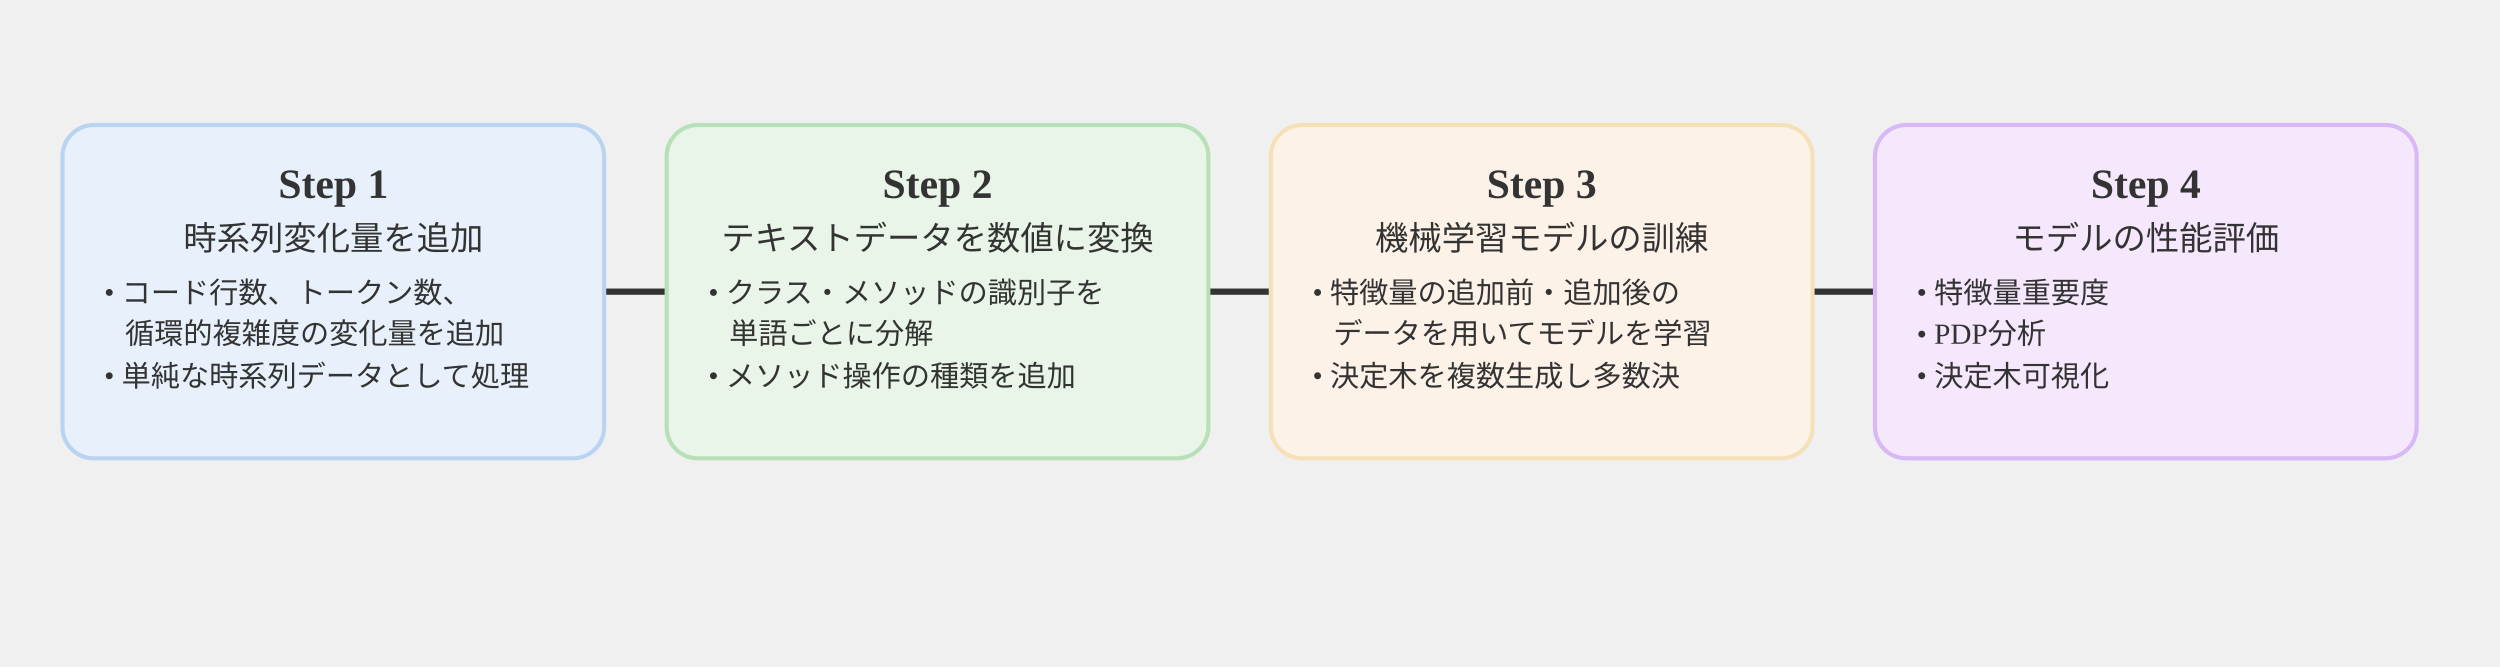
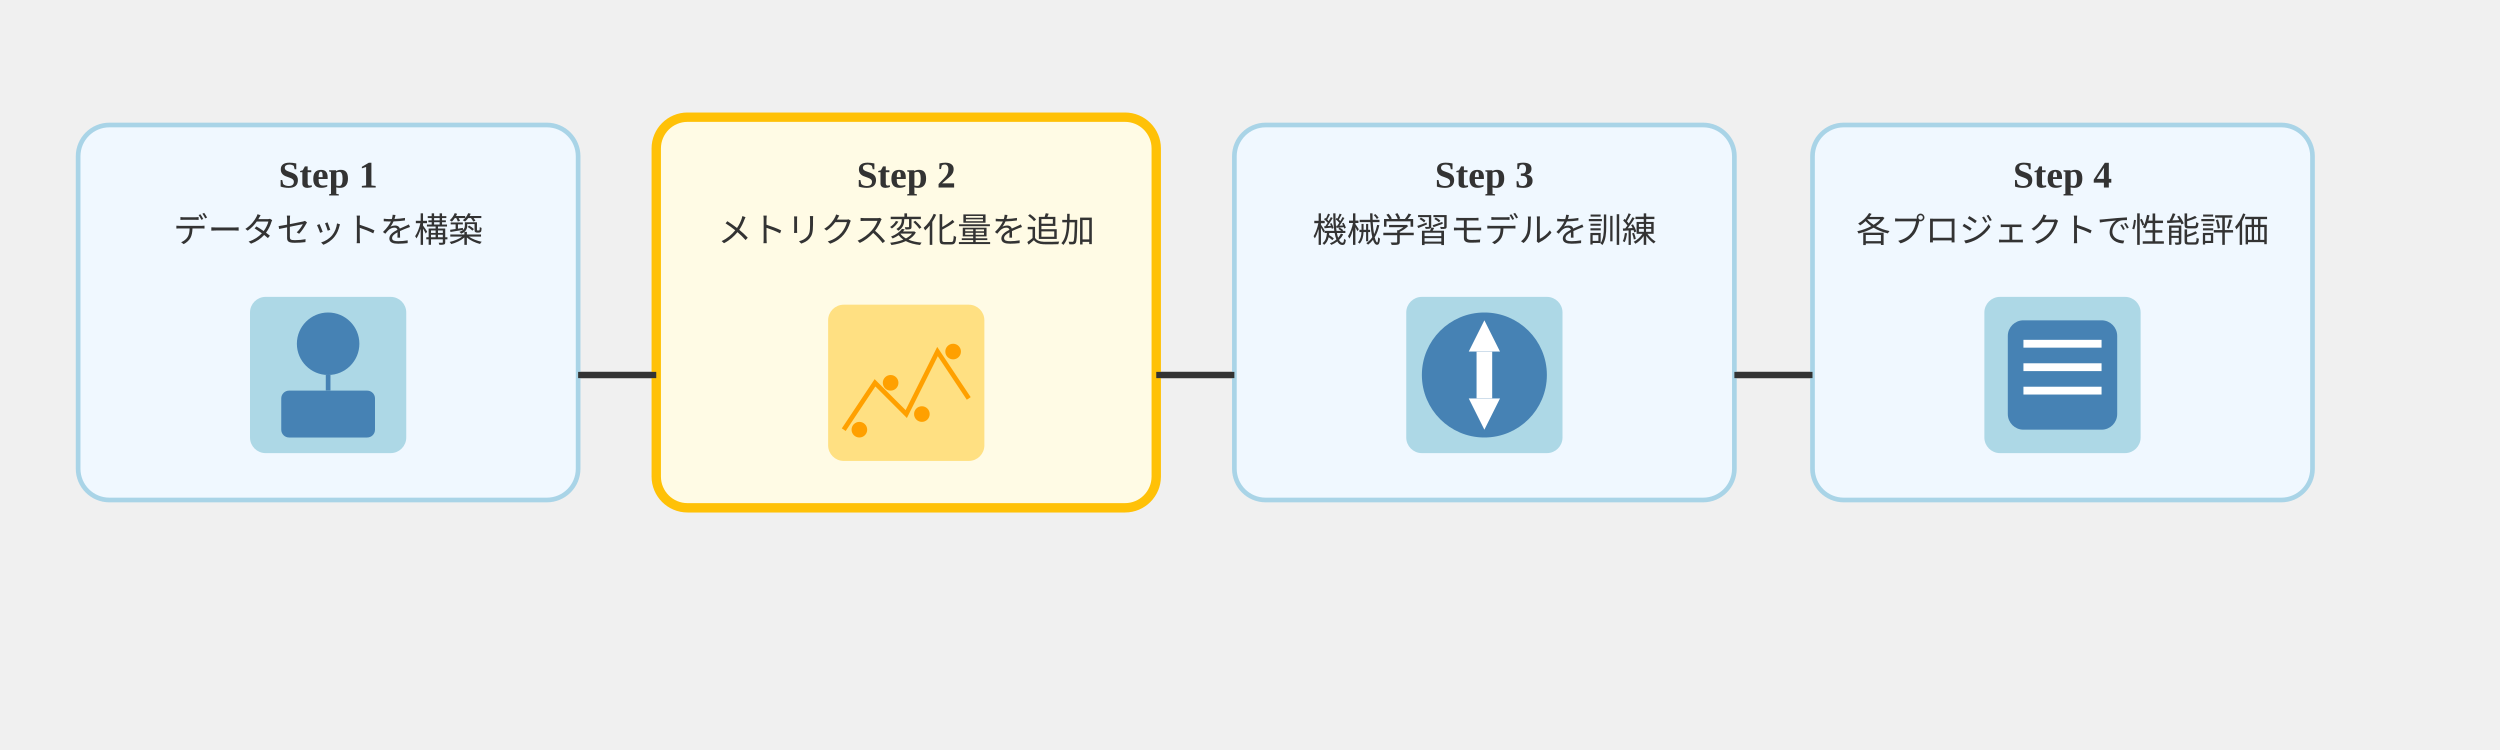
- <svg xmlns="http://www.w3.org/2000/svg" viewBox="0 0 1200 320">
-   <line x1="30" y1="140" x2="1160" y2="140" stroke="#333" stroke-width="3" />
+ <svg xmlns="http://www.w3.org/2000/svg" viewBox="0 0 1600 480">
+   <line x1="50" y1="240" x2="1160" y2="240" stroke="#333" stroke-width="4" />
  <g>
-     <rect x="30" y="60" width="260" height="160" rx="15" fill="#E8F1FB" stroke="#B8D4F0" stroke-width="2" />
-     <text x="160" y="95" text-anchor="middle" font-size="20" font-weight="bold" fill="#333">Step 1</text>
-     <text x="160" y="120" text-anchor="middle" font-size="16" fill="#333">時系列変化量を追加</text>
-     <text x="50" y="145" font-size="14" fill="#333">• コード行数、トークン数、</text>
-     <text x="60" y="165" font-size="14" fill="#333">循環的複雑度の変化量を追加</text>
-     <text x="50" y="185" font-size="14" fill="#333">• 単純な時系列データとして処理</text>
+     <rect x="50" y="80" width="320" height="240" rx="20" fill="#F0F8FF" stroke="#A9D4E7" stroke-width="3" />
+     <text x="210" y="120" text-anchor="middle" font-size="24" font-weight="bold" fill="#333">Step 1</text>
+     <text x="210" y="155" text-anchor="middle" font-size="22" fill="#333">データセットを構築</text>
+     <g transform="translate(160, 190)">
+       <rect x="0" y="0" width="100" height="100" rx="10" fill="#add8e6" />
+       <circle cx="50" cy="30" r="20" fill="#4682b4" />
+       <rect x="20" y="60" width="60" height="30" fill="#4682b4" rx="5" />
+       <line x1="50" y1="50" x2="50" y2="60" stroke="#4682b4" stroke-width="3" />
+     </g>
  </g>
  <g>
-     <rect x="320" y="60" width="260" height="160" rx="15" fill="#E8F5E8" stroke="#B8E0B8" stroke-width="2" />
-     <text x="450" y="95" text-anchor="middle" font-size="20" font-weight="bold" fill="#333">Step 2</text>
-     <text x="450" y="120" text-anchor="middle" font-size="16" fill="#333">テキストデータを数値に変換</text>
-     <text x="340" y="145" font-size="14" fill="#333">• クラス・メソッドの識別子を</text>
-     <text x="350" y="165" font-size="14" fill="#333">単語ごとに分解</text>
-     <text x="340" y="185" font-size="14" fill="#333">• メソッド操作の種類を追加</text>
+     <rect x="420" y="75" width="320" height="250" rx="20" fill="#FFFBE5" stroke="#FFC107" stroke-width="6" />
+     <text x="580" y="120" text-anchor="middle" font-size="24" font-weight="bold" fill="#333">Step 2</text>
+     <text x="580" y="155" text-anchor="middle" font-size="22" fill="#333">メトリクス変化量を追加</text>
+     <g transform="translate(530, 195)">
+       <rect x="0" y="0" width="100" height="100" rx="10" fill="#FFE082" />
+       <polyline points="10,80 30,50 50,70 70,30 90,60" fill="none" stroke="#FFA000" stroke-width="3" />
+       <circle cx="20" cy="80" r="5" fill="#FFA000" />
+       <circle cx="40" cy="50" r="5" fill="#FFA000" />
+       <circle cx="60" cy="70" r="5" fill="#FFA000" />
+       <circle cx="80" cy="30" r="5" fill="#FFA000" />
+     </g>
  </g>
  <g>
-     <rect x="610" y="60" width="260" height="160" rx="15" fill="#FDF2E8" stroke="#F5E0B8" stroke-width="2" />
-     <text x="740" y="95" text-anchor="middle" font-size="20" font-weight="bold" fill="#333">Step 3</text>
-     <text x="740" y="120" text-anchor="middle" font-size="16" fill="#333">機械学習モデルの訓練</text>
-     <text x="630" y="145" font-size="14" fill="#333">• 特徴量の追加前・追加後の</text>
-     <text x="640" y="165" font-size="14" fill="#333">データを用いてモデルを学習</text>
-     <text x="630" y="185" font-size="14" fill="#333">• 決定木を複数生成し多数決</text>
+     <rect x="790" y="80" width="320" height="240" rx="20" fill="#F0F8FF" stroke="#A9D4E7" stroke-width="3" />
+     <text x="950" y="120" text-anchor="middle" font-size="24" font-weight="bold" fill="#333">Step 3</text>
+     <text x="950" y="155" text-anchor="middle" font-size="22" fill="#333">機械学習モデルを訓練</text>
+     <g transform="translate(900, 190)">
+       <rect x="0" y="0" width="100" height="100" rx="10" fill="#add8e6" />
+       <circle cx="50" cy="50" r="40" fill="#4682b4" />
+       <path d="M50,15 L60,35 L40,35 Z" fill="#FFFFFF" />
+       <path d="M50,85 L60,65 L40,65 Z" fill="#FFFFFF" />
+       <rect x="45" y="35" width="10" height="30" fill="#FFFFFF" />
+     </g>
  </g>
  <g>
-     <rect x="900" y="60" width="260" height="160" rx="15" fill="#F5E8FD" stroke="#D8B8F5" stroke-width="2" />
-     <text x="1030" y="95" text-anchor="middle" font-size="20" font-weight="bold" fill="#333">Step 4</text>
-     <text x="1030" y="120" text-anchor="middle" font-size="16" fill="#333">モデルの性能評価</text>
-     <text x="920" y="145" font-size="14" fill="#333">• 特徴量重要度</text>
-     <text x="920" y="165" font-size="14" fill="#333">• PDP分析</text>
-     <text x="920" y="185" font-size="14" fill="#333">• 決定木可視化</text>
+     <rect x="1160" y="80" width="320" height="240" rx="20" fill="#F0F8FF" stroke="#A9D4E7" stroke-width="3" />
+     <text x="1320" y="120" text-anchor="middle" font-size="24" font-weight="bold" fill="#333">Step 4</text>
+     <text x="1320" y="155" text-anchor="middle" font-size="22" fill="#333">各プロジェクトで性能評価</text>
+     <g transform="translate(1270, 190)">
+       <rect x="0" y="0" width="100" height="100" rx="10" fill="#add8e6" />
+       <rect x="15" y="15" width="70" height="70" rx="10" fill="#4682b4" />
+       <line x1="25" y1="30" x2="75" y2="30" stroke="#FFFFFF" stroke-width="5" />
+       <line x1="25" y1="45" x2="75" y2="45" stroke="#FFFFFF" stroke-width="5" />
+       <line x1="25" y1="60" x2="75" y2="60" stroke="#FFFFFF" stroke-width="5" />
+     </g>
  </g>
+   <line x1="370" y1="240" x2="420" y2="240" stroke="#333" stroke-width="4" />
+   <line x1="740" y1="240" x2="790" y2="240" stroke="#333" stroke-width="4" />
+   <line x1="1110" y1="240" x2="1160" y2="240" stroke="#333" stroke-width="4" />
</svg>
